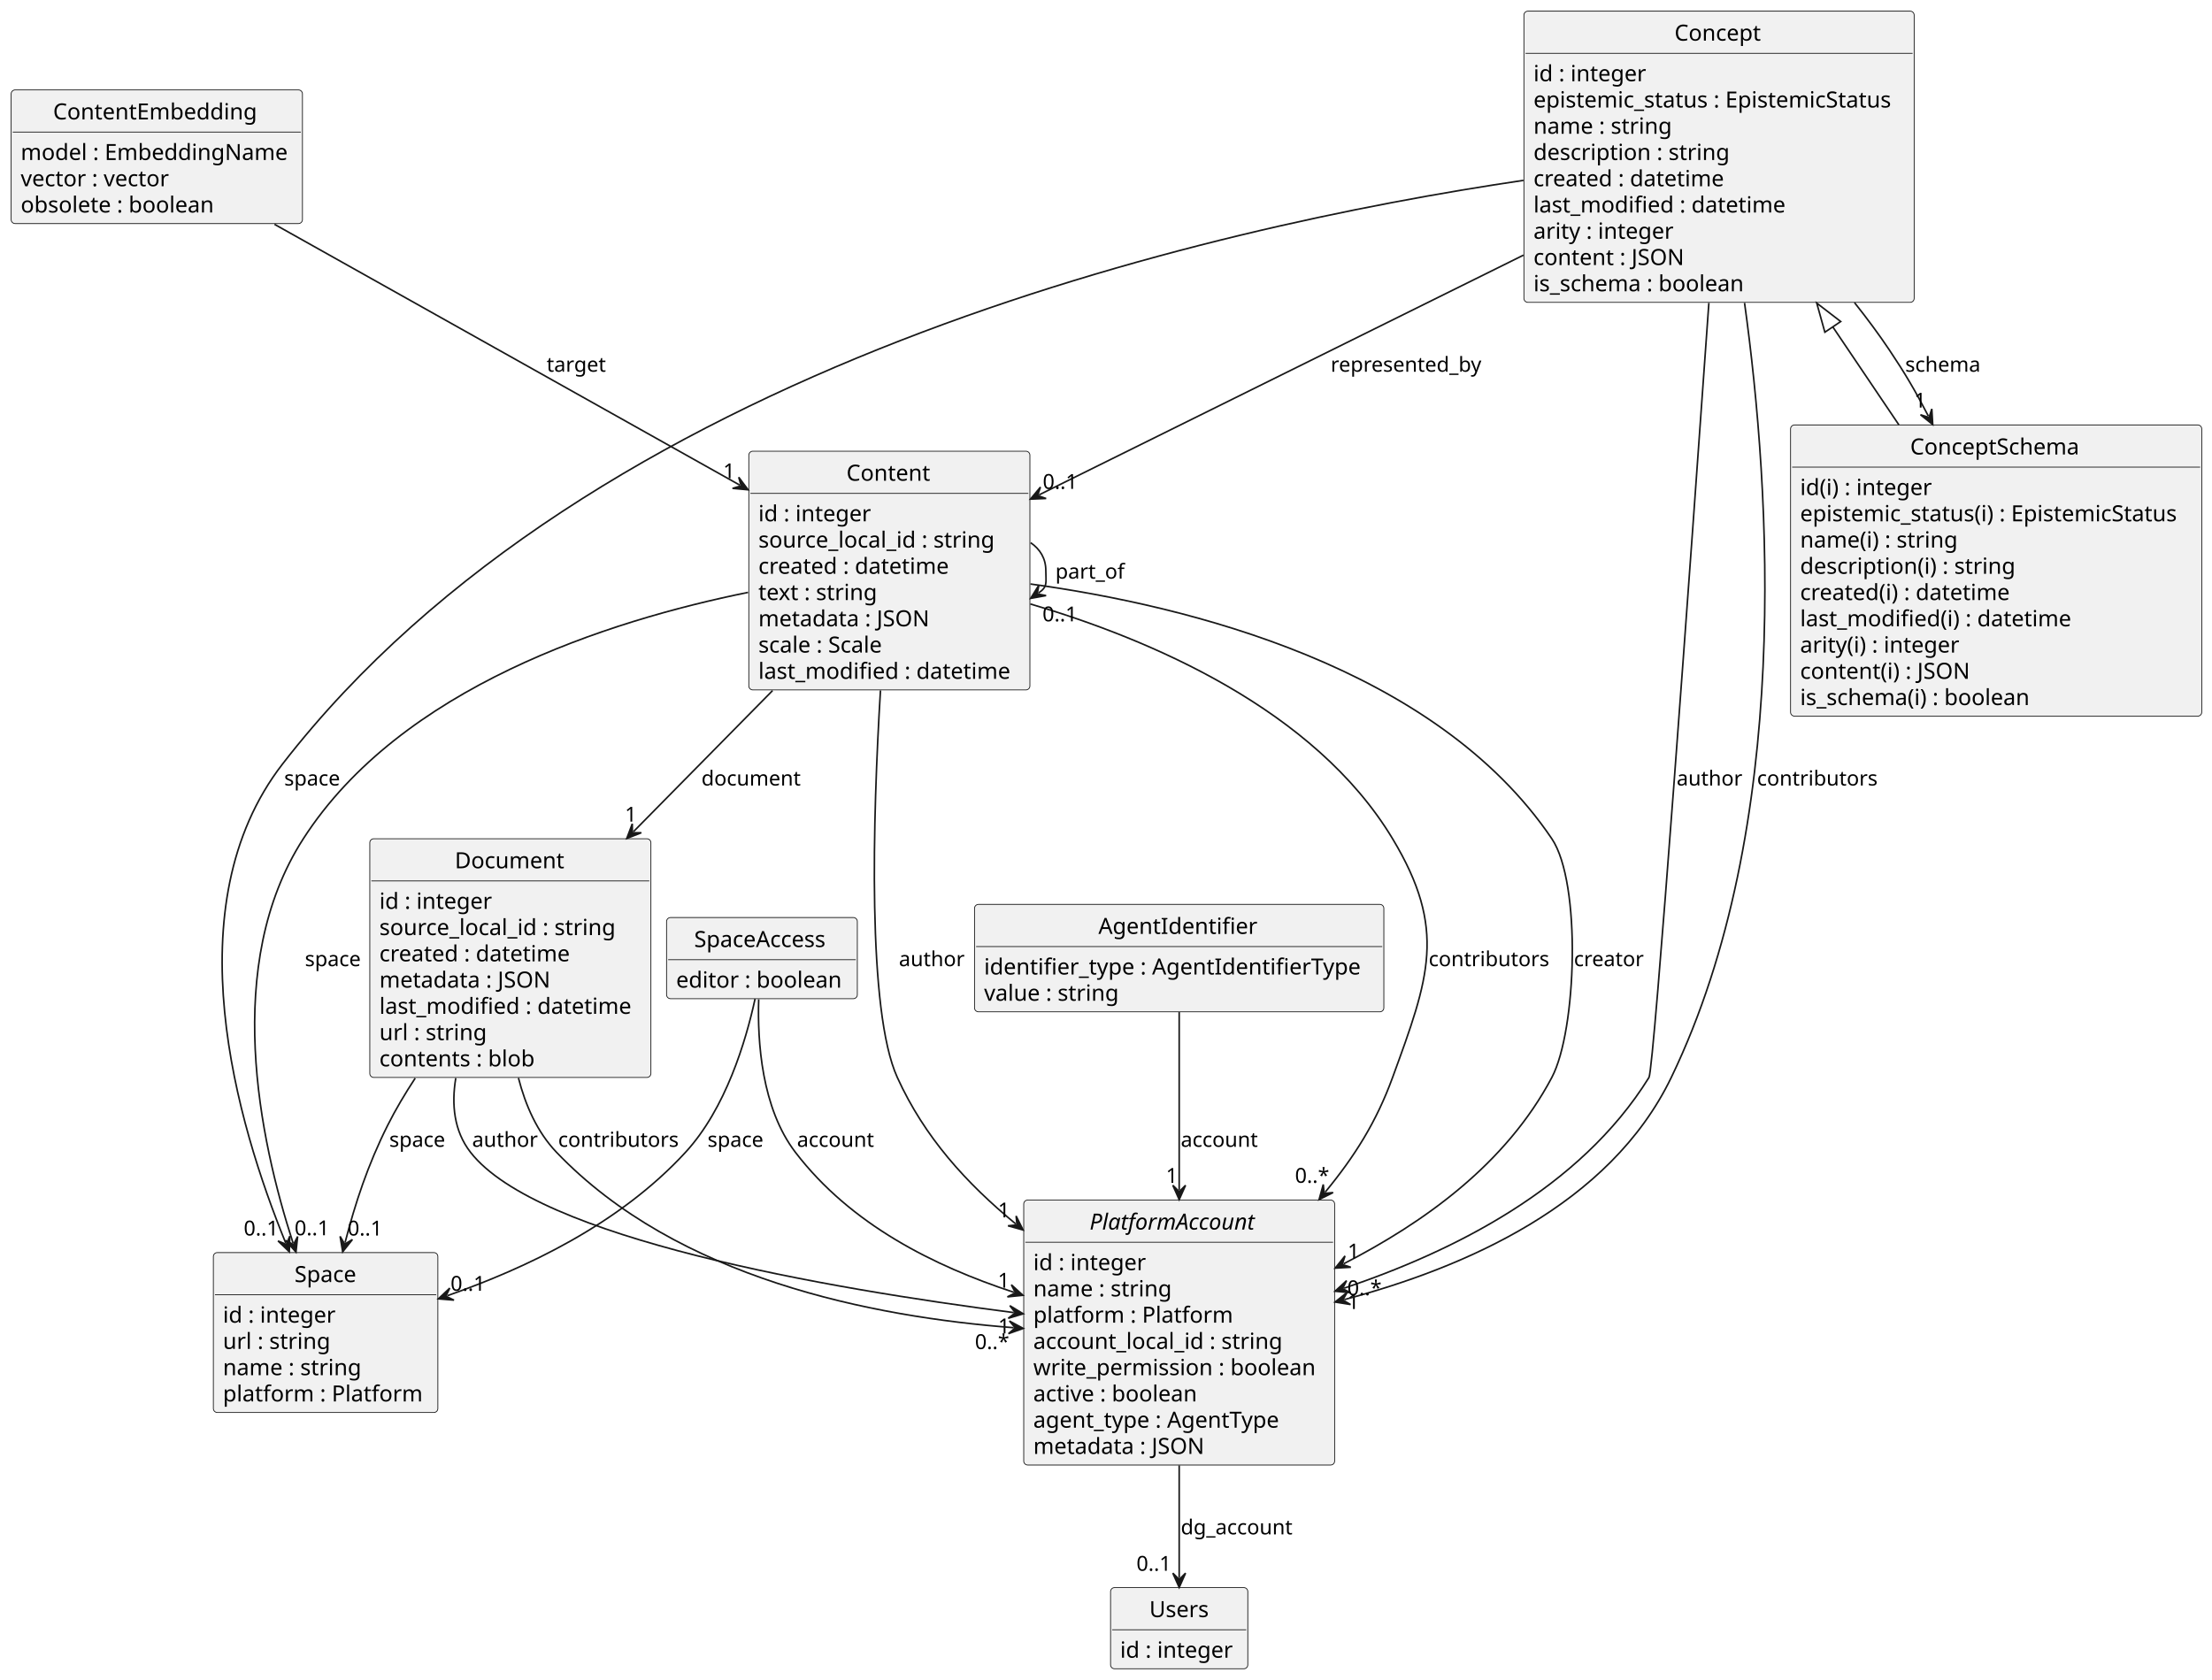
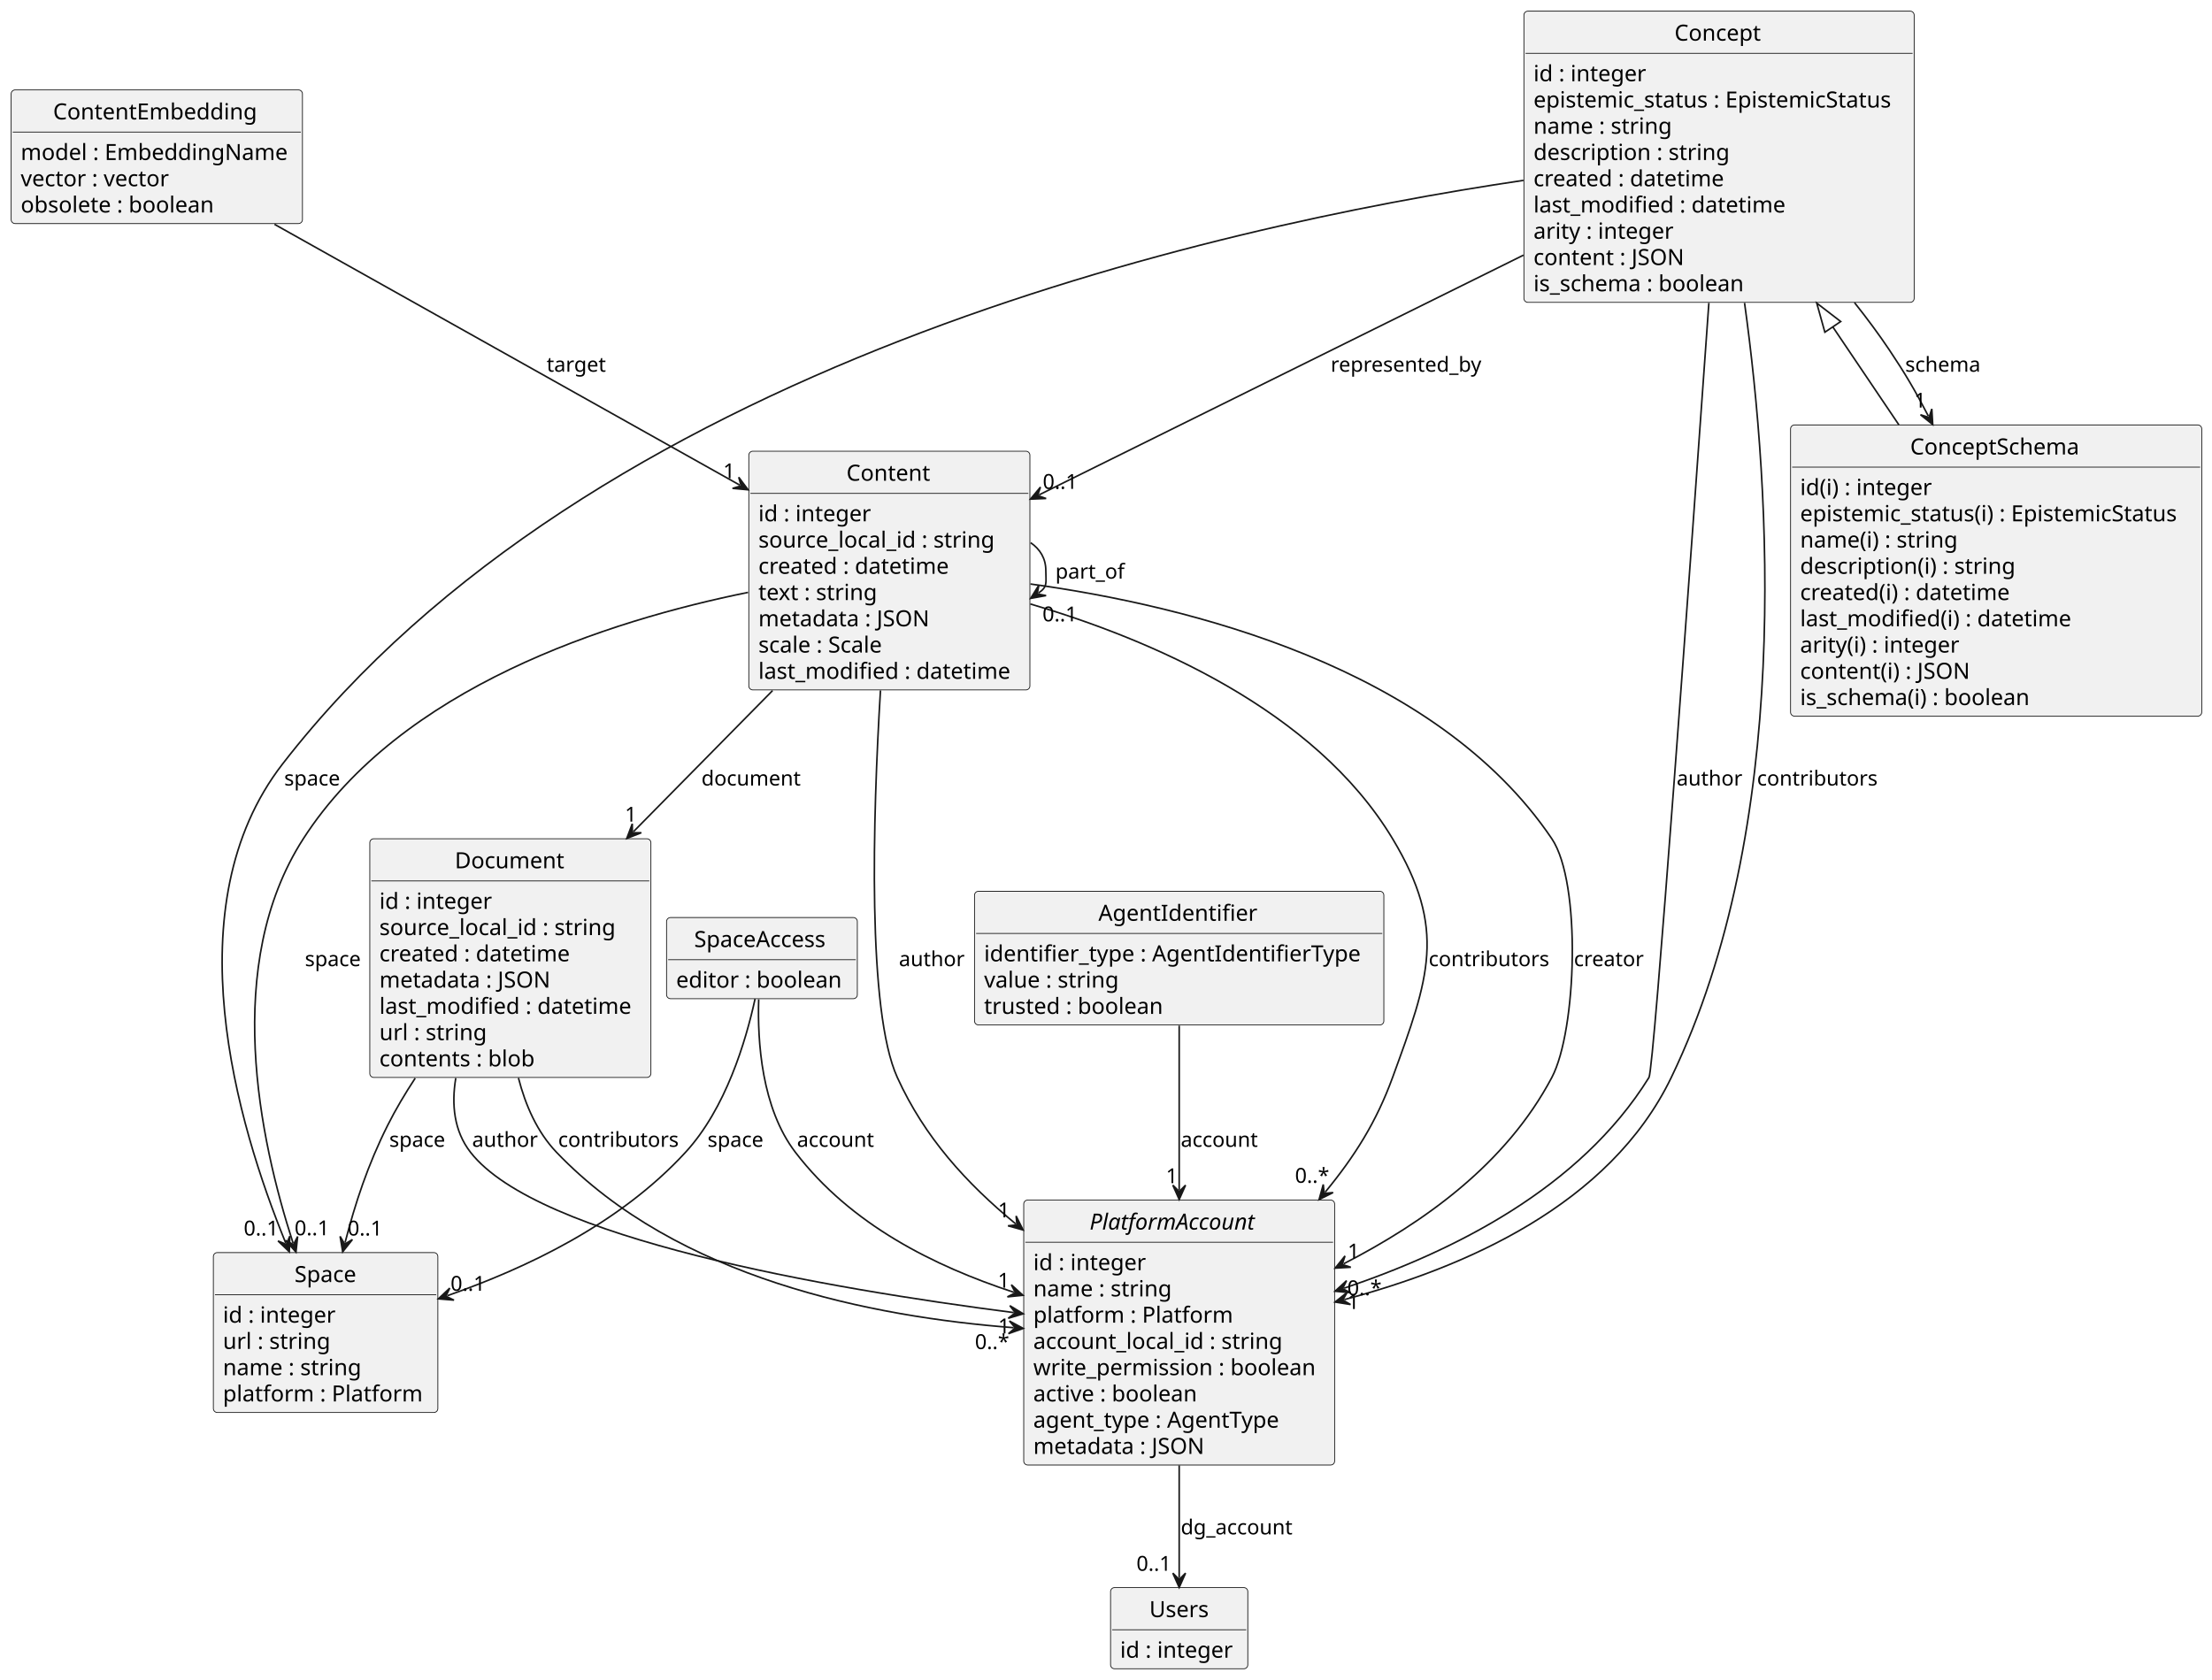
<svg xmlns="http://www.w3.org/2000/svg" xmlns:xlink="http://www.w3.org/1999/xlink" contentStyleType="text/css" data-diagram-type="CLASS" height="1055px" preserveAspectRatio="none" style="width:1389px;height:1055px;background:#FFFFFF;" version="1.1" viewBox="0 0 1389 1055" width="1389px" zoomAndPan="magnify">
  <defs />
  <g>
    <g class="entity" data-entity="PlatformAccount" data-source-line="4" data-uid="ent0002" id="entity_PlatformAccount">
      <a href="" target="_top" title="An account for an agent on a platform" xlink:actuate="onRequest" xlink:href="" xlink:show="new" xlink:title="An account for an agent on a platform" xlink:type="simple">
        <rect fill="#F1F1F1" height="166.394" rx="2.5" ry="2.5" style="stroke:#181818;stroke-width:0.5;" width="195.231" x="642.84" y="753.67" />
        <text fill="#000000" font-family="sans-serif" font-size="14" font-style="italic" lengthAdjust="spacing" textLength="112.513" x="684.199" y="772.205">PlatformAccount</text>
        <line style="stroke:#181818;stroke-width:0.5;" x1="643.84" x2="837.071" y1="780.158" y2="780.158" />
        <text fill="#000000" font-family="sans-serif" font-size="14" lengthAdjust="spacing" textLength="74.177" x="648.84" y="797.693">id : integer</text>
        <text fill="#000000" font-family="sans-serif" font-size="14" lengthAdjust="spacing" textLength="90.145" x="648.84" y="814.182">name : string</text>
        <text fill="#000000" font-family="sans-serif" font-size="14" lengthAdjust="spacing" textLength="128.96" x="648.84" y="830.67">platform : Platform</text>
        <text fill="#000000" font-family="sans-serif" font-size="14" lengthAdjust="spacing" textLength="164.596" x="648.84" y="847.158">account_local_id : string</text>
        <text fill="#000000" font-family="sans-serif" font-size="14" lengthAdjust="spacing" textLength="183.231" x="648.84" y="863.647">write_permission : boolean</text>
        <text fill="#000000" font-family="sans-serif" font-size="14" lengthAdjust="spacing" textLength="106.798" x="648.84" y="880.135">active : boolean</text>
        <text fill="#000000" font-family="sans-serif" font-size="14" lengthAdjust="spacing" textLength="160.528" x="648.84" y="896.623">agent_type : AgentType</text>
        <text fill="#000000" font-family="sans-serif" font-size="14" lengthAdjust="spacing" textLength="109.751" x="648.84" y="913.111">metadata : JSON</text>
      </a>
    </g>
    <g class="entity" data-entity="Users" data-source-line="14" data-uid="ent0003" id="entity_Users">
      <a href="" target="_top" title="A database user account. Managed by the auth infrastructure." xlink:actuate="onRequest" xlink:href="" xlink:show="new" xlink:title="A database user account. Managed by the auth infrastructure." xlink:type="simple">
        <rect fill="#F1F1F1" height="50.977" rx="2.5" ry="2.5" style="stroke:#181818;stroke-width:0.5;" width="86.177" x="697.37" y="997.06" />
        <text fill="#000000" font-family="sans-serif" font-size="14" lengthAdjust="spacing" textLength="37.502" x="721.707" y="1015.595">Users</text>
        <line style="stroke:#181818;stroke-width:0.5;" x1="698.37" x2="782.547" y1="1023.548" y2="1023.548" />
        <text fill="#000000" font-family="sans-serif" font-size="14" lengthAdjust="spacing" textLength="74.177" x="703.37" y="1041.083">id : integer</text>
      </a>
    </g>
    <g class="entity" data-entity="SpaceAccess" data-source-line="18" data-uid="ent0005" id="entity_SpaceAccess">
      <a href="" target="_top" title="An access control entry for a space" xlink:actuate="onRequest" xlink:href="" xlink:show="new" xlink:title="An access control entry for a space" xlink:type="simple">
        <rect fill="#F1F1F1" height="50.977" rx="2.5" ry="2.5" style="stroke:#181818;stroke-width:0.5;" width="119.789" x="418.56" y="576.23" />
        <text fill="#000000" font-family="sans-serif" font-size="14" lengthAdjust="spacing" textLength="85.128" x="435.891" y="594.765">SpaceAccess</text>
        <line style="stroke:#181818;stroke-width:0.5;" x1="419.56" x2="537.349" y1="602.718" y2="602.718" />
        <text fill="#000000" font-family="sans-serif" font-size="14" lengthAdjust="spacing" textLength="107.789" x="424.56" y="620.253">editor : boolean</text>
      </a>
    </g>
    <g class="entity" data-entity="Space" data-source-line="21" data-uid="ent0006" id="entity_Space">
      <a href="" target="_top" title="A space on a platform representing a community engaged in a conversation" xlink:actuate="onRequest" xlink:href="" xlink:show="new" xlink:title="A space on a platform representing a community engaged in a conversation" xlink:type="simple">
        <rect fill="#F1F1F1" height="100.441" rx="2.5" ry="2.5" style="stroke:#181818;stroke-width:0.5;" width="140.96" x="133.98" y="786.65" />
        <text fill="#000000" font-family="sans-serif" font-size="14" lengthAdjust="spacing" textLength="39.054" x="184.933" y="805.185">Space</text>
        <line style="stroke:#181818;stroke-width:0.5;" x1="134.98" x2="273.94" y1="813.138" y2="813.138" />
        <text fill="#000000" font-family="sans-serif" font-size="14" lengthAdjust="spacing" textLength="74.177" x="139.98" y="830.673">id : integer</text>
        <text fill="#000000" font-family="sans-serif" font-size="14" lengthAdjust="spacing" textLength="71.319" x="139.98" y="847.162">url : string</text>
        <text fill="#000000" font-family="sans-serif" font-size="14" lengthAdjust="spacing" textLength="90.145" x="139.98" y="863.65">name : string</text>
        <text fill="#000000" font-family="sans-serif" font-size="14" lengthAdjust="spacing" textLength="128.96" x="139.98" y="880.138">platform : Platform</text>
      </a>
    </g>
    <g class="entity" data-entity="Content" data-source-line="29" data-uid="ent0009" id="entity_Content">
      <a href="" target="_top" title="A unit of content" xlink:actuate="onRequest" xlink:href="" xlink:show="new" xlink:title="A unit of content" xlink:type="simple">
        <rect fill="#F1F1F1" height="149.906" rx="2.5" ry="2.5" style="stroke:#181818;stroke-width:0.5;" width="176.507" x="470.21" y="283.37" />
        <text fill="#000000" font-family="sans-serif" font-size="14" lengthAdjust="spacing" textLength="53.935" x="531.496" y="301.905">Content</text>
        <line style="stroke:#181818;stroke-width:0.5;" x1="471.21" x2="645.717" y1="309.858" y2="309.858" />
        <text fill="#000000" font-family="sans-serif" font-size="14" lengthAdjust="spacing" textLength="74.177" x="476.21" y="327.393">id : integer</text>
        <text fill="#000000" font-family="sans-serif" font-size="14" lengthAdjust="spacing" textLength="156.434" x="476.21" y="343.882">source_local_id : string</text>
        <text fill="#000000" font-family="sans-serif" font-size="14" lengthAdjust="spacing" textLength="123.3" x="476.21" y="360.37">created : datetime</text>
        <text fill="#000000" font-family="sans-serif" font-size="14" lengthAdjust="spacing" textLength="79.714" x="476.21" y="376.858">text : string</text>
        <text fill="#000000" font-family="sans-serif" font-size="14" lengthAdjust="spacing" textLength="109.751" x="476.21" y="393.347">metadata : JSON</text>
        <text fill="#000000" font-family="sans-serif" font-size="14" lengthAdjust="spacing" textLength="81.464" x="476.21" y="409.835">scale : Scale</text>
        <text fill="#000000" font-family="sans-serif" font-size="14" lengthAdjust="spacing" textLength="164.507" x="476.21" y="426.323">last_modified : datetime</text>
      </a>
    </g>
    <g class="entity" data-entity="Document" data-source-line="38" data-uid="ent0010" id="entity_Document">
      <a href="" target="_top" title="An external document, or a high-level unit on a platform (eg Roam page)" xlink:actuate="onRequest" xlink:href="" xlink:show="new" xlink:title="An external document, or a high-level unit on a platform (eg Roam page)" xlink:type="simple">
        <rect fill="#F1F1F1" height="149.906" rx="2.5" ry="2.5" style="stroke:#181818;stroke-width:0.5;" width="176.507" x="232.21" y="526.76" />
        <text fill="#000000" font-family="sans-serif" font-size="14" lengthAdjust="spacing" textLength="69.74" x="285.593" y="545.295">Document</text>
        <line style="stroke:#181818;stroke-width:0.5;" x1="233.21" x2="407.717" y1="553.248" y2="553.248" />
        <text fill="#000000" font-family="sans-serif" font-size="14" lengthAdjust="spacing" textLength="74.177" x="238.21" y="570.783">id : integer</text>
        <text fill="#000000" font-family="sans-serif" font-size="14" lengthAdjust="spacing" textLength="156.434" x="238.21" y="587.272">source_local_id : string</text>
        <text fill="#000000" font-family="sans-serif" font-size="14" lengthAdjust="spacing" textLength="123.3" x="238.21" y="603.76">created : datetime</text>
        <text fill="#000000" font-family="sans-serif" font-size="14" lengthAdjust="spacing" textLength="109.751" x="238.21" y="620.248">metadata : JSON</text>
        <text fill="#000000" font-family="sans-serif" font-size="14" lengthAdjust="spacing" textLength="164.507" x="238.21" y="636.737">last_modified : datetime</text>
        <text fill="#000000" font-family="sans-serif" font-size="14" lengthAdjust="spacing" textLength="71.319" x="238.21" y="653.225">url : string</text>
        <text fill="#000000" font-family="sans-serif" font-size="14" lengthAdjust="spacing" textLength="102.115" x="238.21" y="669.713">contents : blob</text>
      </a>
    </g>
    <g class="entity" data-entity="Concept" data-source-line="47" data-uid="ent0011" id="entity_Concept">
      <a href="" target="_top" title="An abstract concept, claim or relation" xlink:actuate="onRequest" xlink:href="" xlink:show="new" xlink:title="An abstract concept, claim or relation" xlink:type="simple">
        <rect fill="#F1F1F1" height="182.883" rx="2.5" ry="2.5" style="stroke:#181818;stroke-width:0.5;" width="245.051" x="956.93" y="7" />
        <text fill="#000000" font-family="sans-serif" font-size="14" lengthAdjust="spacing" textLength="55.993" x="1051.459" y="25.535">Concept</text>
        <line style="stroke:#181818;stroke-width:0.5;" x1="957.93" x2="1200.981" y1="33.488" y2="33.488" />
        <text fill="#000000" font-family="sans-serif" font-size="14" lengthAdjust="spacing" textLength="74.177" x="962.93" y="51.023">id : integer</text>
        <text fill="#000000" font-family="sans-serif" font-size="14" lengthAdjust="spacing" textLength="233.051" x="962.93" y="67.512">epistemic_status : EpistemicStatus</text>
        <text fill="#000000" font-family="sans-serif" font-size="14" lengthAdjust="spacing" textLength="90.145" x="962.93" y="84">name : string</text>
        <text fill="#000000" font-family="sans-serif" font-size="14" lengthAdjust="spacing" textLength="128.933" x="962.93" y="100.488">description : string</text>
        <text fill="#000000" font-family="sans-serif" font-size="14" lengthAdjust="spacing" textLength="123.3" x="962.93" y="116.977">created : datetime</text>
        <text fill="#000000" font-family="sans-serif" font-size="14" lengthAdjust="spacing" textLength="164.507" x="962.93" y="133.465">last_modified : datetime</text>
        <text fill="#000000" font-family="sans-serif" font-size="14" lengthAdjust="spacing" textLength="91.376" x="962.93" y="149.953">arity : integer</text>
        <text fill="#000000" font-family="sans-serif" font-size="14" lengthAdjust="spacing" textLength="97.822" x="962.93" y="166.441">content : JSON</text>
        <text fill="#000000" font-family="sans-serif" font-size="14" lengthAdjust="spacing" textLength="137.348" x="962.93" y="182.93">is_schema : boolean</text>
      </a>
    </g>
    <g class="entity" data-entity="AgentIdentifier" data-source-line="61" data-uid="ent0015" id="entity_AgentIdentifier">
      <a href="" target="_top" title="An identifying attribute associated with an agent, can be a basis for unification" xlink:actuate="onRequest" xlink:href="" xlink:show="new" xlink:title="An identifying attribute associated with an agent, can be a basis for unification" xlink:type="simple">
-         <rect fill="#F1F1F1" height="67.465" rx="2.5" ry="2.5" style="stroke:#181818;stroke-width:0.5;" width="257.034" x="611.94" y="567.98" />
-         <text fill="#000000" font-family="sans-serif" font-size="14" lengthAdjust="spacing" textLength="101.452" x="689.731" y="586.515">AgentIdentifier</text>
-         <line style="stroke:#181818;stroke-width:0.5;" x1="612.94" x2="867.974" y1="594.468" y2="594.468" />
-         <text fill="#000000" font-family="sans-serif" font-size="14" lengthAdjust="spacing" textLength="245.034" x="617.94" y="612.003">identifier_type : AgentIdentifierType</text>
-         <text fill="#000000" font-family="sans-serif" font-size="14" lengthAdjust="spacing" textLength="88.368" x="617.94" y="628.492">value : string</text>
-       </a>
-     </g>
-     <g class="entity" data-entity="ContentEmbedding" data-source-line="74" data-uid="ent0025" id="entity_ContentEmbedding">
+         <rect fill="#F1F1F1" height="83.953" rx="2.5" ry="2.5" style="stroke:#181818;stroke-width:0.5;" width="257.034" x="611.94" y="559.74" />
+         <text fill="#000000" font-family="sans-serif" font-size="14" lengthAdjust="spacing" textLength="101.452" x="689.731" y="578.275">AgentIdentifier</text>
+         <line style="stroke:#181818;stroke-width:0.5;" x1="612.94" x2="867.974" y1="586.228" y2="586.228" />
+         <text fill="#000000" font-family="sans-serif" font-size="14" lengthAdjust="spacing" textLength="245.034" x="617.94" y="603.763">identifier_type : AgentIdentifierType</text>
+         <text fill="#000000" font-family="sans-serif" font-size="14" lengthAdjust="spacing" textLength="88.368" x="617.94" y="620.252">value : string</text>
+         <text fill="#000000" font-family="sans-serif" font-size="14" lengthAdjust="spacing" textLength="116.204" x="617.94" y="636.74">trusted : boolean</text>
+       </a>
+     </g>
+     <g class="entity" data-entity="ContentEmbedding" data-source-line="75" data-uid="ent0025" id="entity_ContentEmbedding">
      <a href="" target="_top" title="An embedding for a piece of content." xlink:actuate="onRequest" xlink:href="" xlink:show="new" xlink:title="An embedding for a piece of content." xlink:type="simple">
        <rect fill="#F1F1F1" height="83.953" rx="2.5" ry="2.5" style="stroke:#181818;stroke-width:0.5;" width="182.919" x="7" y="56.46" />
        <text fill="#000000" font-family="sans-serif" font-size="14" lengthAdjust="spacing" textLength="130.293" x="33.313" y="74.995">ContentEmbedding</text>
        <line style="stroke:#181818;stroke-width:0.5;" x1="8" x2="188.919" y1="82.948" y2="82.948" />
        <text fill="#000000" font-family="sans-serif" font-size="14" lengthAdjust="spacing" textLength="170.919" x="13" y="100.483">model : EmbeddingName</text>
        <text fill="#000000" font-family="sans-serif" font-size="14" lengthAdjust="spacing" textLength="96.852" x="13" y="116.972">vector : vector</text>
        <text fill="#000000" font-family="sans-serif" font-size="14" lengthAdjust="spacing" textLength="125.597" x="13" y="133.46">obsolete : boolean</text>
      </a>
    </g>
-     <g class="entity" data-entity="ConceptSchema" data-source-line="82" data-uid="ent0029" id="entity_ConceptSchema">
+     <g class="entity" data-entity="ConceptSchema" data-source-line="83" data-uid="ent0029" id="entity_ConceptSchema">
      <a href="" target="_top" title="A Concept that describes a schema (type) for other concepts" xlink:actuate="onRequest" xlink:href="" xlink:show="new" xlink:title="A Concept that describes a schema (type) for other concepts" xlink:type="simple">
        <rect fill="#F1F1F1" height="182.883" rx="2.5" ry="2.5" style="stroke:#181818;stroke-width:0.5;" width="258.203" x="1124.36" y="266.88" />
        <text fill="#000000" font-family="sans-serif" font-size="14" lengthAdjust="spacing" textLength="107.994" x="1199.465" y="285.415">ConceptSchema</text>
        <line style="stroke:#181818;stroke-width:0.5;" x1="1125.36" x2="1381.563" y1="293.368" y2="293.368" />
        <text fill="#000000" font-family="sans-serif" font-size="14" lengthAdjust="spacing" textLength="87.329" x="1130.36" y="310.903">id(i) : integer</text>
        <text fill="#000000" font-family="sans-serif" font-size="14" lengthAdjust="spacing" textLength="246.203" x="1130.36" y="327.392">epistemic_status(i) : EpistemicStatus</text>
        <text fill="#000000" font-family="sans-serif" font-size="14" lengthAdjust="spacing" textLength="103.298" x="1130.36" y="343.88">name(i) : string</text>
        <text fill="#000000" font-family="sans-serif" font-size="14" lengthAdjust="spacing" textLength="142.085" x="1130.36" y="360.368">description(i) : string</text>
        <text fill="#000000" font-family="sans-serif" font-size="14" lengthAdjust="spacing" textLength="136.452" x="1130.36" y="376.857">created(i) : datetime</text>
        <text fill="#000000" font-family="sans-serif" font-size="14" lengthAdjust="spacing" textLength="177.659" x="1130.36" y="393.345">last_modified(i) : datetime</text>
        <text fill="#000000" font-family="sans-serif" font-size="14" lengthAdjust="spacing" textLength="104.528" x="1130.36" y="409.833">arity(i) : integer</text>
        <text fill="#000000" font-family="sans-serif" font-size="14" lengthAdjust="spacing" textLength="110.975" x="1130.36" y="426.321">content(i) : JSON</text>
        <text fill="#000000" font-family="sans-serif" font-size="14" lengthAdjust="spacing" textLength="150.5" x="1130.36" y="442.81">is_schema(i) : boolean</text>
      </a>
    </g>
    <g class="link" data-entity-1="PlatformAccount" data-entity-2="Users" data-source-line="17" data-uid="lnk4" id="link_PlatformAccount_Users">
      <path codeLine="17" d="M740.46,920.31 C740.46,948.16 740.46,971.17 740.46,990.96" fill="none" id="PlatformAccount-to-Users" style="stroke:#181818;stroke-width:1;" />
      <polygon fill="#181818" points="740.46,996.96,744.46,987.96,740.46,991.96,736.46,987.96,740.46,996.96" style="stroke:#181818;stroke-width:1;" />
      <text fill="#000000" font-family="sans-serif" font-size="13" lengthAdjust="spacing" textLength="72.268" x="741.46" y="963.628">dg_account</text>
      <text fill="#000000" font-family="sans-serif" font-size="13" lengthAdjust="spacing" textLength="24.667" x="713.617" y="986.501">0..1</text>
    </g>
    <g class="link" data-entity-1="SpaceAccess" data-entity-2="PlatformAccount" data-source-line="27" data-uid="lnk7" id="link_SpaceAccess_PlatformAccount">
      <path codeLine="27" d="M476.41,627.6 C475.57,654.08 478.21,695.92 499.46,723.67 C534.32,769.2 586.42,795.086 636.67,811.606" fill="none" id="SpaceAccess-to-PlatformAccount" style="stroke:#181818;stroke-width:1;" />
      <polygon fill="#181818" points="642.37,813.48,635.069,806.869,637.62,811.918,632.571,814.469,642.37,813.48" style="stroke:#181818;stroke-width:1;" />
      <text fill="#000000" font-family="sans-serif" font-size="13" lengthAdjust="spacing" textLength="49.48" x="500.46" y="720.238">account</text>
      <text fill="#000000" font-family="sans-serif" font-size="13" lengthAdjust="spacing" textLength="8.22" x="626.562" y="808.695">1</text>
    </g>
    <g class="link" data-entity-1="SpaceAccess" data-entity-2="Space" data-source-line="28" data-uid="lnk8" id="link_SpaceAccess_Space">
      <path codeLine="28" d="M474.14,627.3 C468.35,653.92 455.7,696.24 430.46,723.67 C388.71,769.04 330.212,796.445 280.912,813.725" fill="none" id="SpaceAccess-to-Space" style="stroke:#181818;stroke-width:1;" />
      <polygon fill="#181818" points="275.25,815.71,285.067,816.508,279.969,814.056,282.42,808.958,275.25,815.71" style="stroke:#181818;stroke-width:1;" />
      <text fill="#000000" font-family="sans-serif" font-size="13" lengthAdjust="spacing" textLength="35.89" x="444.29" y="720.238">space</text>
      <text fill="#000000" font-family="sans-serif" font-size="13" lengthAdjust="spacing" textLength="24.667" x="282.913" y="810.65">0..1</text>
    </g>
    <g class="link" data-entity-1="Content" data-entity-2="Space" data-source-line="58" data-uid="lnk12" id="link_Content_Space">
      <path codeLine="58" d="M469.72,372.04 C381.81,389.88 251.72,431.59 190.46,526.76 C139.58,605.81 162.954,715.521 184.014,780.641" fill="none" id="Content-to-Space" style="stroke:#181818;stroke-width:1;" />
      <polygon fill="#181818" points="185.86,786.35,186.897,776.556,184.321,781.593,179.285,779.018,185.86,786.35" style="stroke:#181818;stroke-width:1;" />
      <text fill="#000000" font-family="sans-serif" font-size="13" lengthAdjust="spacing" textLength="35.89" x="191.46" y="606.788">space</text>
      <text fill="#000000" font-family="sans-serif" font-size="13" lengthAdjust="spacing" textLength="24.667" x="184.979" y="775.781">0..1</text>
    </g>
    <g class="link" data-entity-1="Document" data-entity-2="Space" data-source-line="59" data-uid="lnk13" id="link_Document_Space">
      <path codeLine="59" d="M260.72,677.12 C254.39,686.75 248.45,696.73 243.46,706.67 C230.9,731.69 223.062,755.691 216.682,780.371" fill="none" id="Document-to-Space" style="stroke:#181818;stroke-width:1;" />
      <polygon fill="#181818" points="215.18,786.18,221.305,778.468,216.431,781.339,213.56,776.465,215.18,786.18" style="stroke:#181818;stroke-width:1;" />
      <text fill="#000000" font-family="sans-serif" font-size="13" lengthAdjust="spacing" textLength="35.89" x="244.46" y="720.238">space</text>
      <text fill="#000000" font-family="sans-serif" font-size="13" lengthAdjust="spacing" textLength="24.667" x="218.278" y="775.95">0..1</text>
    </g>
    <g class="link" data-entity-1="Concept" data-entity-2="Space" data-source-line="60" data-uid="lnk14" id="link_Concept_Space">
      <path codeLine="60" d="M956.65,113.27 C758.46,142.58 370.81,230.23 177.46,479.76 C108.34,568.96 148.884,705.764 179.404,780.604" fill="none" id="Concept-to-Space" style="stroke:#181818;stroke-width:1;" />
      <polygon fill="#181818" points="181.67,786.16,181.975,776.316,179.782,781.53,174.568,779.337,181.67,786.16" style="stroke:#181818;stroke-width:1;" />
      <text fill="#000000" font-family="sans-serif" font-size="13" lengthAdjust="spacing" textLength="35.89" x="178.46" y="493.328">space</text>
      <text fill="#000000" font-family="sans-serif" font-size="13" lengthAdjust="spacing" textLength="24.667" x="153.04" y="775.927">0..1</text>
    </g>
-     <g class="link" data-entity-1="AgentIdentifier" data-entity-2="PlatformAccount" data-source-line="65" data-uid="lnk16" id="link_AgentIdentifier_PlatformAccount">
-       <path codeLine="65" d="M740.46,635.63 C740.46,666.13 740.46,706.78 740.46,747.39" fill="none" id="AgentIdentifier-to-PlatformAccount" style="stroke:#181818;stroke-width:1;" />
-       <polygon fill="#181818" points="740.46,753.39,744.46,744.39,740.46,748.39,736.46,744.39,740.46,753.39" style="stroke:#181818;stroke-width:1;" />
+     <g class="link" data-entity-1="AgentIdentifier" data-entity-2="PlatformAccount" data-source-line="66" data-uid="lnk16" id="link_AgentIdentifier_PlatformAccount">
+       <path codeLine="66" d="M740.46,644.13 C740.46,674.36 740.46,710.34 740.46,747.31" fill="none" id="AgentIdentifier-to-PlatformAccount" style="stroke:#181818;stroke-width:1;" />
+       <polygon fill="#181818" points="740.46,753.31,744.46,744.31,740.46,748.31,736.46,744.31,740.46,753.31" style="stroke:#181818;stroke-width:1;" />
      <text fill="#000000" font-family="sans-serif" font-size="13" lengthAdjust="spacing" textLength="49.48" x="741.46" y="720.238">account</text>
-       <text fill="#000000" font-family="sans-serif" font-size="13" lengthAdjust="spacing" textLength="8.22" x="732.114" y="742.87">1</text>
-     </g>
-     <g class="link" data-entity-1="Content" data-entity-2="PlatformAccount" data-source-line="66" data-uid="lnk17" id="link_Content_PlatformAccount">
-       <path codeLine="66" d="M552.88,433.62 C548.05,513.6 544.49,634.98 563.46,676.67 C580.58,714.29 606.701,742.993 637.821,768.653" fill="none" id="Content-to-PlatformAccount" style="stroke:#181818;stroke-width:1;" />
+       <text fill="#000000" font-family="sans-serif" font-size="13" lengthAdjust="spacing" textLength="8.22" x="732.126" y="743.067">1</text>
+     </g>
+     <g class="link" data-entity-1="Content" data-entity-2="PlatformAccount" data-source-line="67" data-uid="lnk17" id="link_Content_PlatformAccount">
+       <path codeLine="67" d="M552.88,433.62 C548.05,513.6 544.49,634.98 563.46,676.67 C580.58,714.29 606.701,742.993 637.821,768.653" fill="none" id="Content-to-PlatformAccount" style="stroke:#181818;stroke-width:1;" />
      <polygon fill="#181818" points="642.45,772.47,638.051,763.658,638.592,769.289,632.961,769.831,642.45,772.47" style="stroke:#181818;stroke-width:1;" />
      <text fill="#000000" font-family="sans-serif" font-size="13" lengthAdjust="spacing" textLength="41.482" x="564.46" y="606.788">author</text>
      <text fill="#000000" font-family="sans-serif" font-size="13" lengthAdjust="spacing" textLength="8.22" x="626.649" y="764.546">1</text>
    </g>
-     <g class="link" data-entity-1="Content" data-entity-2="PlatformAccount" data-source-line="69" data-uid="lnk20" id="link_Content_PlatformAccount">
-       <path codeLine="69" d="M646.97,379.3 C722.17,401.46 825.48,445.37 874.46,526.76 C908.81,583.85 897.29,614.08 874.46,676.67 C864.37,704.33 850.934,725.879 832.115,748.729" fill="none" id="Content-to-PlatformAccount-1" style="stroke:#181818;stroke-width:1;" />
+     <g class="link" data-entity-1="Content" data-entity-2="PlatformAccount" data-source-line="70" data-uid="lnk20" id="link_Content_PlatformAccount">
+       <path codeLine="70" d="M646.97,379.3 C722.17,401.46 825.48,445.37 874.46,526.76 C908.81,583.85 897.29,614.08 874.46,676.67 C864.37,704.33 850.934,725.879 832.115,748.729" fill="none" id="Content-to-PlatformAccount-1" style="stroke:#181818;stroke-width:1;" />
      <polygon fill="#181818" points="828.3,753.36,837.109,748.956,831.479,749.5,830.934,743.87,828.3,753.36" style="stroke:#181818;stroke-width:1;" />
      <text fill="#000000" font-family="sans-serif" font-size="13" lengthAdjust="spacing" textLength="77.695" x="897.12" y="606.788">contributors</text>
      <text fill="#000000" font-family="sans-serif" font-size="13" lengthAdjust="spacing" textLength="22.712" x="813.176" y="742.837">0..*</text>
    </g>
-     <g class="link" data-entity-1="Content" data-entity-2="PlatformAccount" data-source-line="72" data-uid="lnk23" id="link_Content_PlatformAccount">
-       <path codeLine="72" d="M647.06,366.77 C745.9,380.37 901.47,418.7 974.46,526.76 C993.11,554.37 990.04,647.22 974.46,676.67 C945.62,731.17 894.156,767.756 843.736,793.686" fill="none" id="Content-to-PlatformAccount-2" style="stroke:#181818;stroke-width:1;" />
+     <g class="link" data-entity-1="Content" data-entity-2="PlatformAccount" data-source-line="73" data-uid="lnk23" id="link_Content_PlatformAccount">
+       <path codeLine="73" d="M647.06,366.77 C745.9,380.37 901.47,418.7 974.46,526.76 C993.11,554.37 990.04,647.22 974.46,676.67 C945.62,731.17 894.156,767.756 843.736,793.686" fill="none" id="Content-to-PlatformAccount-2" style="stroke:#181818;stroke-width:1;" />
      <polygon fill="#181818" points="838.4,796.43,848.233,795.871,842.846,794.143,844.574,788.757,838.4,796.43" style="stroke:#181818;stroke-width:1;" />
      <text fill="#000000" font-family="sans-serif" font-size="13" lengthAdjust="spacing" textLength="44.567" x="988.32" y="606.788">creator</text>
      <text fill="#000000" font-family="sans-serif" font-size="13" lengthAdjust="spacing" textLength="8.22" x="846.214" y="790.34">1</text>
    </g>
-     <g class="link" data-entity-1="Document" data-entity-2="PlatformAccount" data-source-line="67" data-uid="lnk18" id="link_Document_PlatformAccount">
-       <path codeLine="67" d="M286.2,677.06 C283.44,693.67 285.05,710.31 295.46,723.67 C337.67,777.84 518.839,809.163 636.589,824.343" fill="none" id="Document-to-PlatformAccount" style="stroke:#181818;stroke-width:1;" />
+     <g class="link" data-entity-1="Document" data-entity-2="PlatformAccount" data-source-line="68" data-uid="lnk18" id="link_Document_PlatformAccount">
+       <path codeLine="68" d="M286.2,677.06 C283.44,693.67 285.05,710.31 295.46,723.67 C337.67,777.84 518.839,809.163 636.589,824.343" fill="none" id="Document-to-PlatformAccount" style="stroke:#181818;stroke-width:1;" />
      <polygon fill="#181818" points="642.54,825.11,634.125,819.992,637.581,824.471,633.102,827.926,642.54,825.11" style="stroke:#181818;stroke-width:1;" />
      <text fill="#000000" font-family="sans-serif" font-size="13" lengthAdjust="spacing" textLength="41.482" x="296.46" y="720.238">author</text>
      <text fill="#000000" font-family="sans-serif" font-size="13" lengthAdjust="spacing" textLength="8.22" x="626.745" y="837.364">1</text>
    </g>
-     <g class="link" data-entity-1="Document" data-entity-2="PlatformAccount" data-source-line="70" data-uid="lnk21" id="link_Document_PlatformAccount">
-       <path codeLine="70" d="M325.55,676.97 C329.93,694.07 337.29,710.95 349.46,723.67 C425.5,803.14 547.758,826.978 636.538,833.828" fill="none" id="Document-to-PlatformAccount-1" style="stroke:#181818;stroke-width:1;" />
+     <g class="link" data-entity-1="Document" data-entity-2="PlatformAccount" data-source-line="71" data-uid="lnk21" id="link_Document_PlatformAccount">
+       <path codeLine="71" d="M325.55,676.97 C329.93,694.07 337.29,710.95 349.46,723.67 C425.5,803.14 547.758,826.978 636.538,833.828" fill="none" id="Document-to-PlatformAccount-1" style="stroke:#181818;stroke-width:1;" />
      <polygon fill="#181818" points="642.52,834.29,633.854,829.61,637.535,833.905,633.239,837.586,642.52,834.29" style="stroke:#181818;stroke-width:1;" />
      <text fill="#000000" font-family="sans-serif" font-size="13" lengthAdjust="spacing" textLength="77.695" x="350.46" y="720.238">contributors</text>
      <text fill="#000000" font-family="sans-serif" font-size="13" lengthAdjust="spacing" textLength="22.712" x="612.207" y="847.247">0..*</text>
    </g>
-     <g class="link" data-entity-1="Concept" data-entity-2="PlatformAccount" data-source-line="68" data-uid="lnk19" id="link_Concept_PlatformAccount">
-       <path codeLine="68" d="M1073.07,190.24 C1061.65,351.51 1038.63,671.56 1035.46,676.67 C991.98,746.78 911.896,786.133 843.996,809.023" fill="none" id="Concept-to-PlatformAccount" style="stroke:#181818;stroke-width:1;" />
+     <g class="link" data-entity-1="Concept" data-entity-2="PlatformAccount" data-source-line="69" data-uid="lnk19" id="link_Concept_PlatformAccount">
+       <path codeLine="69" d="M1073.07,190.24 C1061.65,351.51 1038.63,671.56 1035.46,676.67 C991.98,746.78 911.896,786.133 843.996,809.023" fill="none" id="Concept-to-PlatformAccount" style="stroke:#181818;stroke-width:1;" />
      <polygon fill="#181818" points="838.31,810.94,848.116,811.855,843.048,809.343,845.561,804.274,838.31,810.94" style="stroke:#181818;stroke-width:1;" />
      <text fill="#000000" font-family="sans-serif" font-size="13" lengthAdjust="spacing" textLength="41.482" x="1052.83" y="493.328">author</text>
      <text fill="#000000" font-family="sans-serif" font-size="13" lengthAdjust="spacing" textLength="8.22" x="846.117" y="822.109">1</text>
    </g>
-     <g class="link" data-entity-1="Concept" data-entity-2="PlatformAccount" data-source-line="71" data-uid="lnk22" id="link_Concept_PlatformAccount">
-       <path codeLine="71" d="M1095.47,190.25 C1111.87,308.65 1125.42,519.17 1049.46,676.67 C1010.66,757.12 919.249,796.208 844.129,816.178" fill="none" id="Concept-to-PlatformAccount-1" style="stroke:#181818;stroke-width:1;" />
+     <g class="link" data-entity-1="Concept" data-entity-2="PlatformAccount" data-source-line="72" data-uid="lnk22" id="link_Concept_PlatformAccount">
+       <path codeLine="72" d="M1095.47,190.25 C1111.87,308.65 1125.42,519.17 1049.46,676.67 C1010.66,757.12 919.249,796.208 844.129,816.178" fill="none" id="Concept-to-PlatformAccount-1" style="stroke:#181818;stroke-width:1;" />
      <polygon fill="#181818" points="838.33,817.72,848.056,819.274,843.162,816.435,846,811.542,838.33,817.72" style="stroke:#181818;stroke-width:1;" />
      <text fill="#000000" font-family="sans-serif" font-size="13" lengthAdjust="spacing" textLength="77.695" x="1103.29" y="493.328">contributors</text>
      <text fill="#000000" font-family="sans-serif" font-size="13" lengthAdjust="spacing" textLength="22.712" x="846.01" y="813.426">0..*</text>
    </g>
-     <g class="link" data-entity-1="Content" data-entity-2="Document" data-source-line="73" data-uid="lnk24" id="link_Content_Document">
-       <path codeLine="73" d="M485.11,433.72 C456.02,463.22 426.852,492.807 397.782,522.297" fill="none" id="Content-to-Document" style="stroke:#181818;stroke-width:1;" />
+     <g class="link" data-entity-1="Content" data-entity-2="Document" data-source-line="74" data-uid="lnk24" id="link_Content_Document">
+       <path codeLine="74" d="M485.11,433.72 C456.02,463.22 426.852,492.807 397.782,522.297" fill="none" id="Content-to-Document" style="stroke:#181818;stroke-width:1;" />
      <polygon fill="#181818" points="393.57,526.57,402.737,522.969,397.08,523.009,397.039,517.352,393.57,526.57" style="stroke:#181818;stroke-width:1;" />
      <text fill="#000000" font-family="sans-serif" font-size="13" lengthAdjust="spacing" textLength="63.204" x="440.46" y="493.328">document</text>
      <text fill="#000000" font-family="sans-serif" font-size="13" lengthAdjust="spacing" textLength="8.22" x="392.384" y="516.019">1</text>
    </g>
-     <g class="link" data-entity-1="ContentEmbedding" data-entity-2="Content" data-source-line="79" data-uid="lnk26" id="link_ContentEmbedding_Content">
-       <path codeLine="79" d="M172.37,140.87 C253.38,186.29 378.086,256.206 464.536,304.666" fill="none" id="ContentEmbedding-to-Content" style="stroke:#181818;stroke-width:1;" />
+     <g class="link" data-entity-1="ContentEmbedding" data-entity-2="Content" data-source-line="80" data-uid="lnk26" id="link_ContentEmbedding_Content">
+       <path codeLine="80" d="M172.37,140.87 C253.38,186.29 378.086,256.206 464.536,304.666" fill="none" id="ContentEmbedding-to-Content" style="stroke:#181818;stroke-width:1;" />
      <polygon fill="#181818" points="469.77,307.6,463.875,299.71,465.409,305.155,459.963,306.688,469.77,307.6" style="stroke:#181818;stroke-width:1;" />
      <text fill="#000000" font-family="sans-serif" font-size="13" lengthAdjust="spacing" textLength="37.572" x="343.25" y="233.448">target</text>
      <text fill="#000000" font-family="sans-serif" font-size="13" lengthAdjust="spacing" textLength="8.22" x="454.103" y="300.36">1</text>
    </g>
-     <g class="link" data-entity-1="Content" data-entity-2="Content" data-source-line="80" data-uid="lnk27" id="link_Content_Content">
-       <path codeLine="80" d="M647.18,340.83 C653.11,344.88 656.71,350.71 656.71,358.32 C656.71,365.94 658.065,368.376 652.135,372.426" fill="none" id="Content-to-Content" style="stroke:#181818;stroke-width:1;" />
+     <g class="link" data-entity-1="Content" data-entity-2="Content" data-source-line="81" data-uid="lnk27" id="link_Content_Content">
+       <path codeLine="81" d="M647.18,340.83 C653.11,344.88 656.71,350.71 656.71,358.32 C656.71,365.94 658.065,368.376 652.135,372.426" fill="none" id="Content-to-Content" style="stroke:#181818;stroke-width:1;" />
      <polygon fill="#181818" points="647.18,375.81,656.868,374.037,651.309,372.99,652.356,367.431,647.18,375.81" style="stroke:#181818;stroke-width:1;" />
      <text fill="#000000" font-family="sans-serif" font-size="13" lengthAdjust="spacing" textLength="44.808" x="662.71" y="363.388">part_of</text>
      <text fill="#000000" font-family="sans-serif" font-size="13" lengthAdjust="spacing" textLength="24.667" x="654.601" y="390.225">0..1</text>
    </g>
-     <g class="link" data-entity-1="Concept" data-entity-2="Content" data-source-line="81" data-uid="lnk28" id="link_Concept_Content">
-       <path codeLine="81" d="M956.65,160.23 C861.58,207.28 737.567,268.668 652.427,310.808" fill="none" id="Concept-to-Content" style="stroke:#181818;stroke-width:1;" />
+     <g class="link" data-entity-1="Concept" data-entity-2="Content" data-source-line="82" data-uid="lnk28" id="link_Concept_Content">
+       <path codeLine="82" d="M956.65,160.23 C861.58,207.28 737.567,268.668 652.427,310.808" fill="none" id="Concept-to-Content" style="stroke:#181818;stroke-width:1;" />
      <polygon fill="#181818" points="647.05,313.47,656.89,313.063,651.531,311.252,653.342,305.893,647.05,313.47" style="stroke:#181818;stroke-width:1;" />
      <text fill="#000000" font-family="sans-serif" font-size="13" lengthAdjust="spacing" textLength="97.005" x="835.58" y="233.448">represented_by</text>
      <text fill="#000000" font-family="sans-serif" font-size="13" lengthAdjust="spacing" textLength="24.667" x="654.777" y="307.042">0..1</text>
    </g>
-     <g class="link" data-entity-1="Concept" data-entity-2="ConceptSchema" data-source-line="93" data-uid="lnk30" id="link_Concept_ConceptSchema">
-       <path codeLine="93" d="M1164.52,190.07 C1172.31,199.85 1179.77,209.89 1186.46,219.88 C1196.21,234.44 1202.63,245.297 1210.88,261.297" fill="none" id="Concept-to-ConceptSchema" style="stroke:#181818;stroke-width:1;" />
+     <g class="link" data-entity-1="Concept" data-entity-2="ConceptSchema" data-source-line="94" data-uid="lnk30" id="link_Concept_ConceptSchema">
+       <path codeLine="94" d="M1164.52,190.07 C1172.31,199.85 1179.77,209.89 1186.46,219.88 C1196.21,234.44 1202.63,245.297 1210.88,261.297" fill="none" id="Concept-to-ConceptSchema" style="stroke:#181818;stroke-width:1;" />
      <polygon fill="#181818" points="1213.63,266.63,1213.061,256.798,1211.339,262.186,1205.95,260.464,1213.63,266.63" style="stroke:#181818;stroke-width:1;" />
      <text fill="#000000" font-family="sans-serif" font-size="13" lengthAdjust="spacing" textLength="47.912" x="1196.36" y="233.448">schema</text>
      <text fill="#000000" font-family="sans-serif" font-size="13" lengthAdjust="spacing" textLength="8.22" x="1202.009" y="255.997">1</text>
    </g>
-     <g class="link" data-entity-1="Concept" data-entity-2="ConceptSchema" data-source-line="94" data-uid="lnk31" id="link_Concept_ConceptSchema">
-       <path codeLine="94" d="M1150.876,205.282 C1167.606,230.082 1175.66,242.01 1192.37,266.79" fill="none" id="Concept-backto-ConceptSchema" style="stroke:#181818;stroke-width:1;" />
+     <g class="link" data-entity-1="Concept" data-entity-2="ConceptSchema" data-source-line="95" data-uid="lnk31" id="link_Concept_ConceptSchema">
+       <path codeLine="95" d="M1150.876,205.282 C1167.606,230.082 1175.66,242.01 1192.37,266.79" fill="none" id="Concept-backto-ConceptSchema" style="stroke:#181818;stroke-width:1;" />
      <polygon fill="none" points="1140.81,190.36,1145.902,208.637,1155.85,201.927,1140.81,190.36" style="stroke:#181818;stroke-width:1;" />
    </g>
  </g>
</svg>
